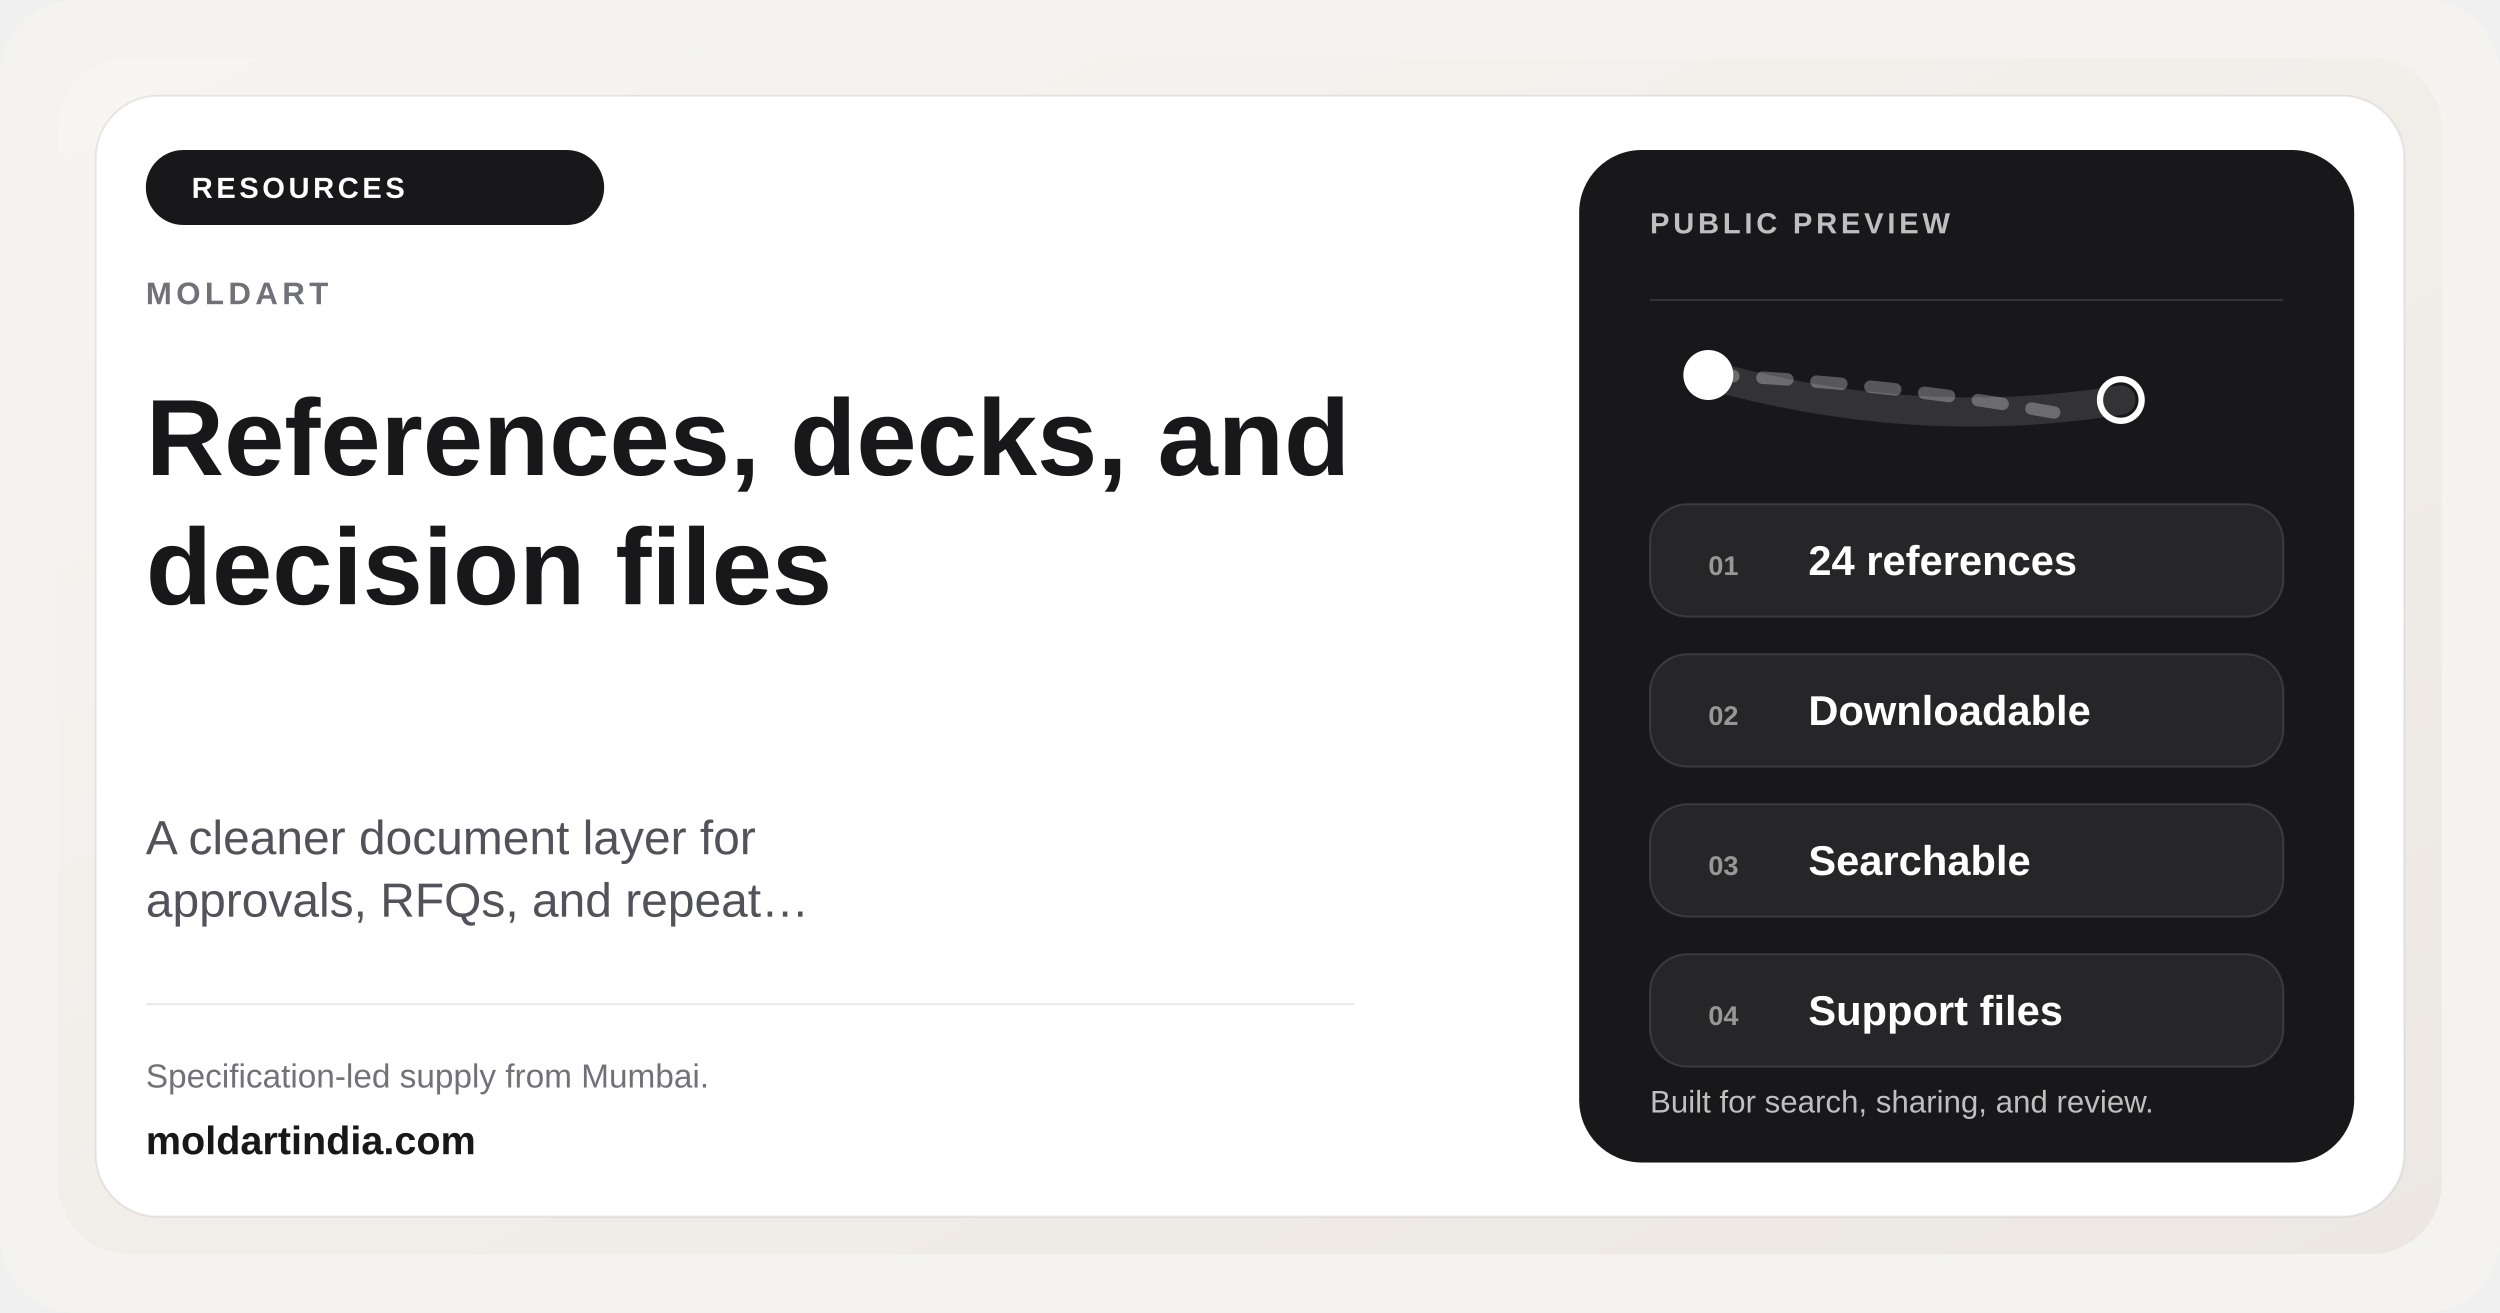
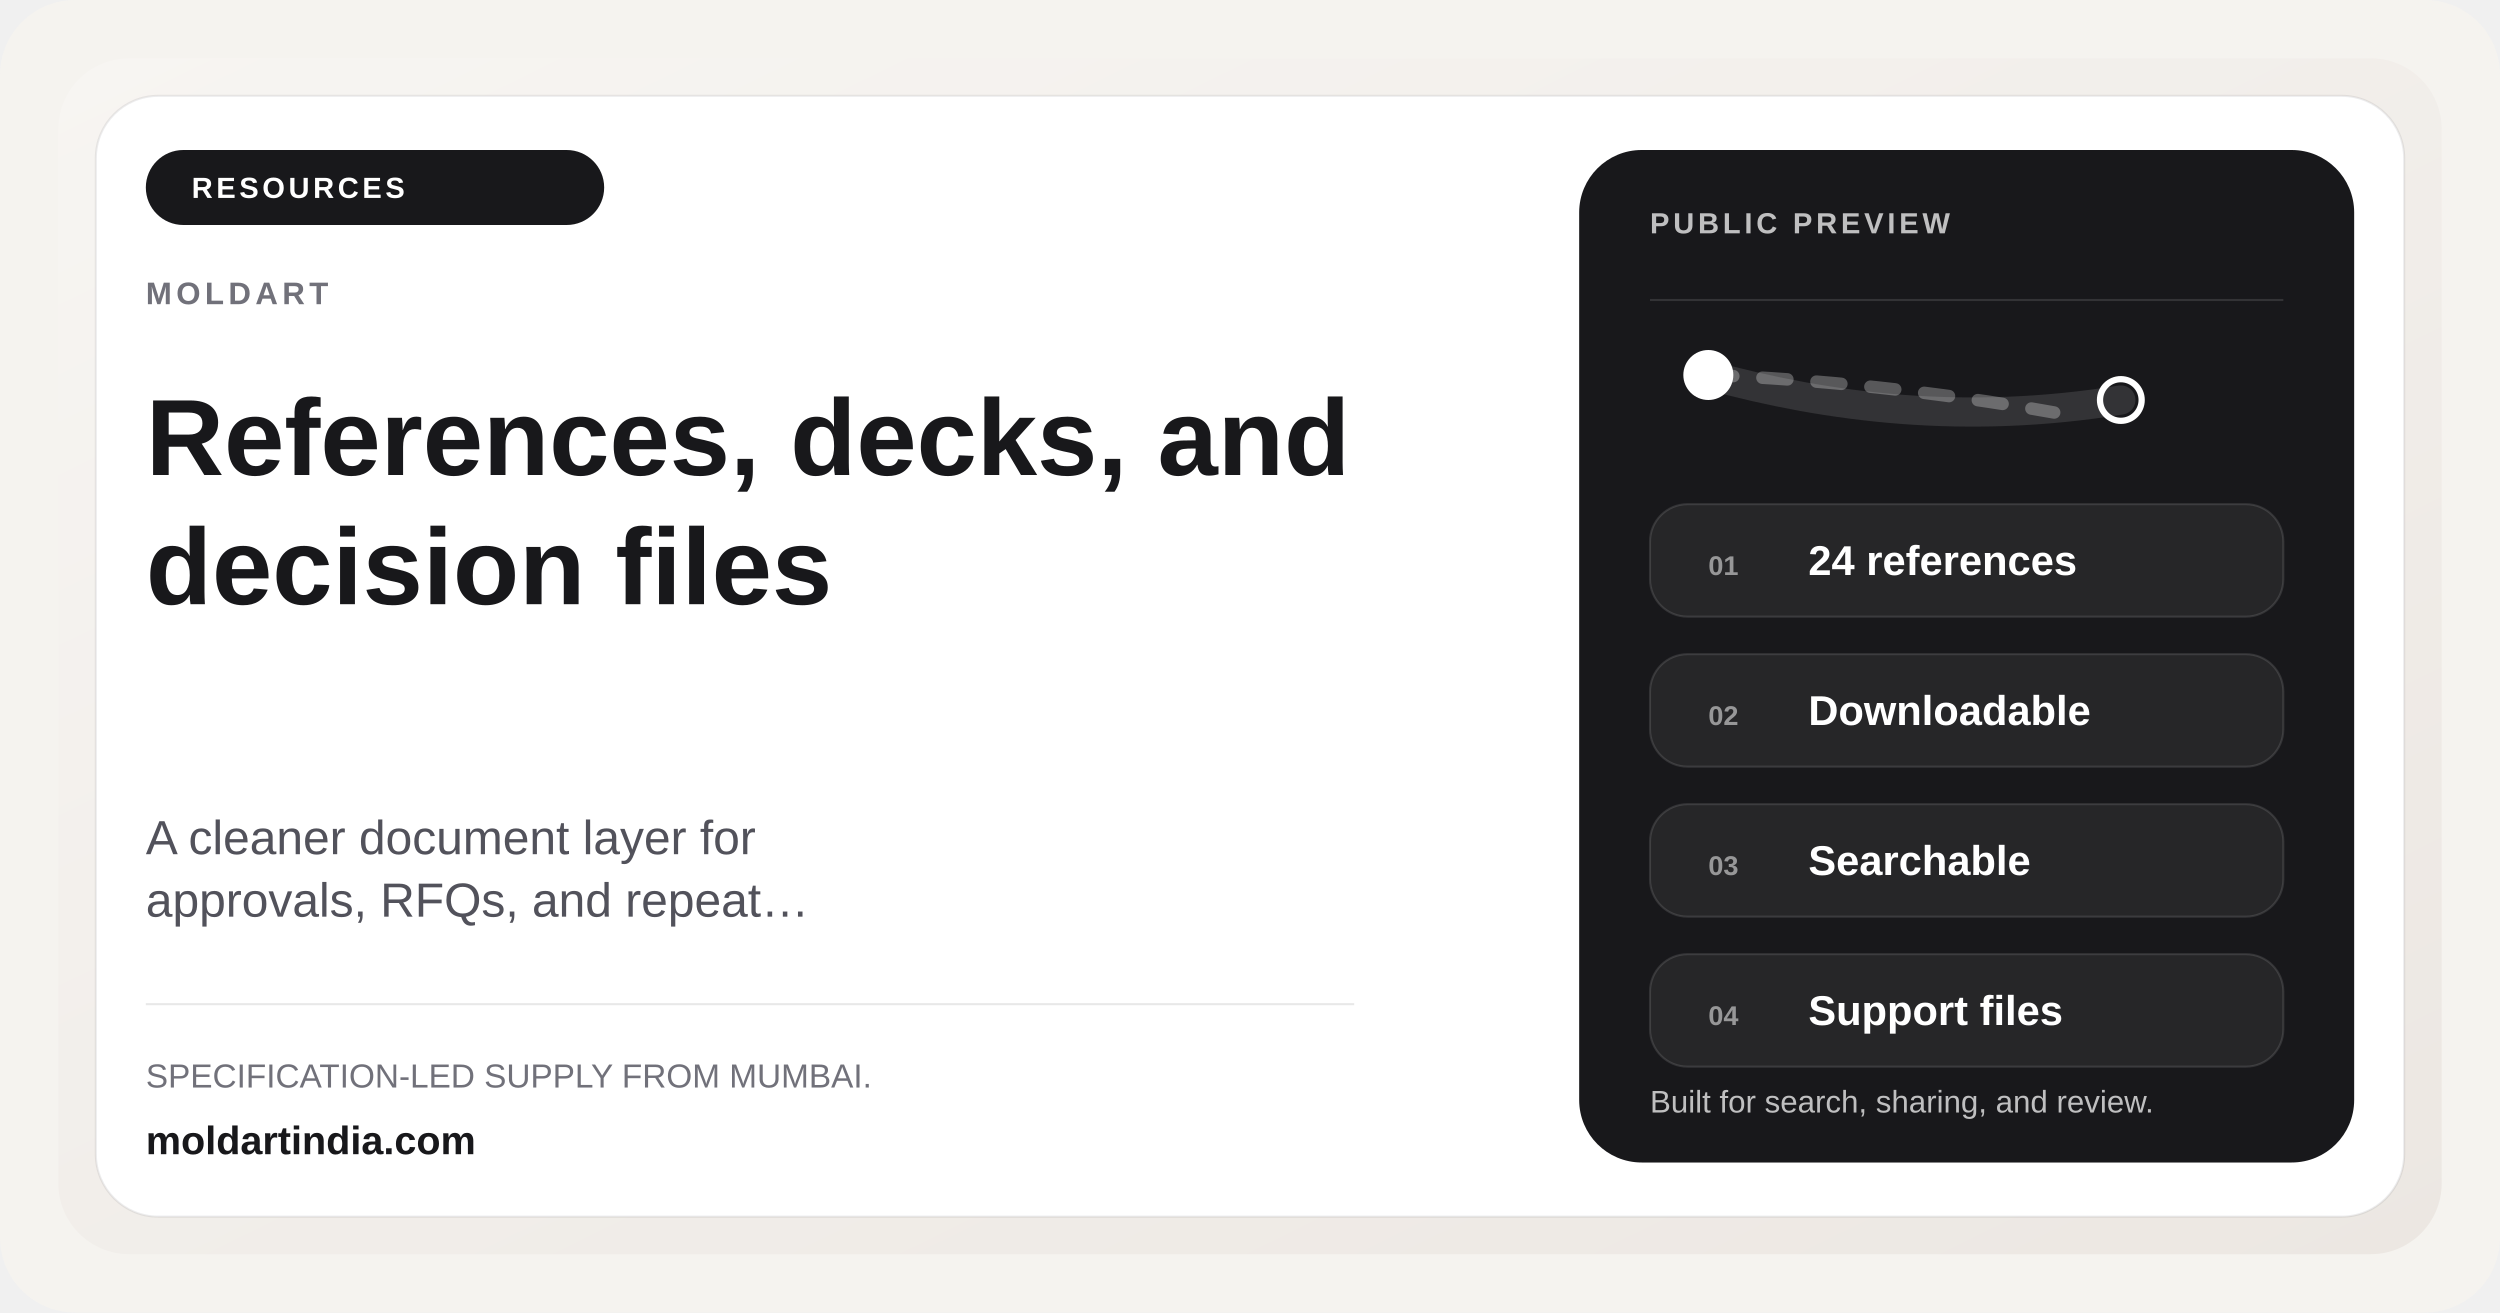
<svg xmlns="http://www.w3.org/2000/svg" width="1200" height="630" viewBox="0 0 1200 630" role="img" aria-label="References, decks, and decision files">
  <defs>
    <linearGradient id="posterGlow" x1="0" y1="0" x2="1" y2="1">
      <stop offset="0%" stop-color="#f7f5f2" />
      <stop offset="100%" stop-color="#ece7e2" />
    </linearGradient>
  </defs>
  <rect width="1200" height="630" rx="36" fill="#f5f3ef" />
  <rect x="28" y="28" width="1144" height="574" rx="34" fill="url(#posterGlow)" />
  <rect x="46" y="46" width="1108" height="538" rx="30" fill="#ffffff" stroke="rgba(24,24,27,0.08)" />
  <rect x="70" y="72" width="220" height="36" rx="18" fill="#18181b" />
  <text x="92" y="95" font-family="Arial, sans-serif" font-size="14" font-weight="700" fill="#ffffff" letter-spacing="1.7">RESOURCES</text>
  <text x="70" y="146" font-family="Arial, sans-serif" font-size="15" font-weight="700" fill="#71717a" letter-spacing="2.1">MOLDART</text>
  <text x="70" y="228" font-family="Arial, sans-serif" font-size="52" font-weight="700" fill="#18181b">References, decks, and</text>
  <text x="70" y="290" font-family="Arial, sans-serif" font-size="52" font-weight="700" fill="#18181b">decision files</text>
  <text x="70" y="410" font-family="Arial, sans-serif" font-size="23" fill="#52525b">A cleaner document layer for</text>
  <text x="70" y="440" font-family="Arial, sans-serif" font-size="23" fill="#52525b">approvals, RFQs, and repeat…</text>
  <path d="M70 482H650" stroke="rgba(24,24,27,0.10)" stroke-width="1" />
-   <text x="70" y="522" font-family="Arial, sans-serif" font-size="16" fill="#71717a">Specification-led supply from Mumbai.</text>
+   <text x="70" y="522" font-family="Arial, sans-serif" font-size="16" fill="#71717a">SPECIFICATION-LED SUPPLY FROM MUMBAI.</text>
  <text x="70" y="554" font-family="Arial, sans-serif" font-size="19" font-weight="700" fill="#18181b">moldartindia.com</text>
  <rect x="758" y="72" width="372" height="486" rx="30" fill="#18181b" />
  <text x="792" y="112" font-family="Arial, sans-serif" font-size="14" font-weight="700" fill="rgba(255,255,255,0.72)" letter-spacing="1.8">PUBLIC PREVIEW</text>
  <path d="M792 144H1096" stroke="rgba(255,255,255,0.12)" stroke-width="1" />
  <path d="M820 180C878 196 944 204 1018 192" fill="none" stroke="rgba(255,255,255,0.12)" stroke-width="14" stroke-linecap="round" />
  <path d="M820 180C872 182 930 188 986 198" fill="none" stroke="rgba(255,255,255,0.28)" stroke-width="6" stroke-dasharray="12 14" stroke-linecap="round" />
  <circle cx="820" cy="180" r="12" fill="#ffffff" />
  <circle cx="1018" cy="192" r="10" fill="none" stroke="#ffffff" stroke-width="3" />
  <rect x="792" y="242" width="304" height="54" rx="18" fill="rgba(255,255,255,0.06)" stroke="rgba(255,255,255,0.12)" />
  <text x="820" y="276" font-family="Arial, sans-serif" font-size="13" font-weight="700" fill="rgba(255,255,255,0.52)">01</text>
  <text x="868" y="276" font-family="Arial, sans-serif" font-size="20" font-weight="700" fill="#ffffff">24 references</text>
  <rect x="792" y="314" width="304" height="54" rx="18" fill="rgba(255,255,255,0.06)" stroke="rgba(255,255,255,0.12)" />
  <text x="820" y="348" font-family="Arial, sans-serif" font-size="13" font-weight="700" fill="rgba(255,255,255,0.52)">02</text>
  <text x="868" y="348" font-family="Arial, sans-serif" font-size="20" font-weight="700" fill="#ffffff">Downloadable</text>
  <rect x="792" y="386" width="304" height="54" rx="18" fill="rgba(255,255,255,0.06)" stroke="rgba(255,255,255,0.12)" />
  <text x="820" y="420" font-family="Arial, sans-serif" font-size="13" font-weight="700" fill="rgba(255,255,255,0.52)">03</text>
  <text x="868" y="420" font-family="Arial, sans-serif" font-size="20" font-weight="700" fill="#ffffff">Searchable</text>
  <rect x="792" y="458" width="304" height="54" rx="18" fill="rgba(255,255,255,0.06)" stroke="rgba(255,255,255,0.12)" />
  <text x="820" y="492" font-family="Arial, sans-serif" font-size="13" font-weight="700" fill="rgba(255,255,255,0.52)">04</text>
  <text x="868" y="492" font-family="Arial, sans-serif" font-size="20" font-weight="700" fill="#ffffff">Support files</text>
  <text x="792" y="534" font-family="Arial, sans-serif" font-size="15" fill="rgba(255,255,255,0.72)">Built for search, sharing, and review.</text>
</svg>
